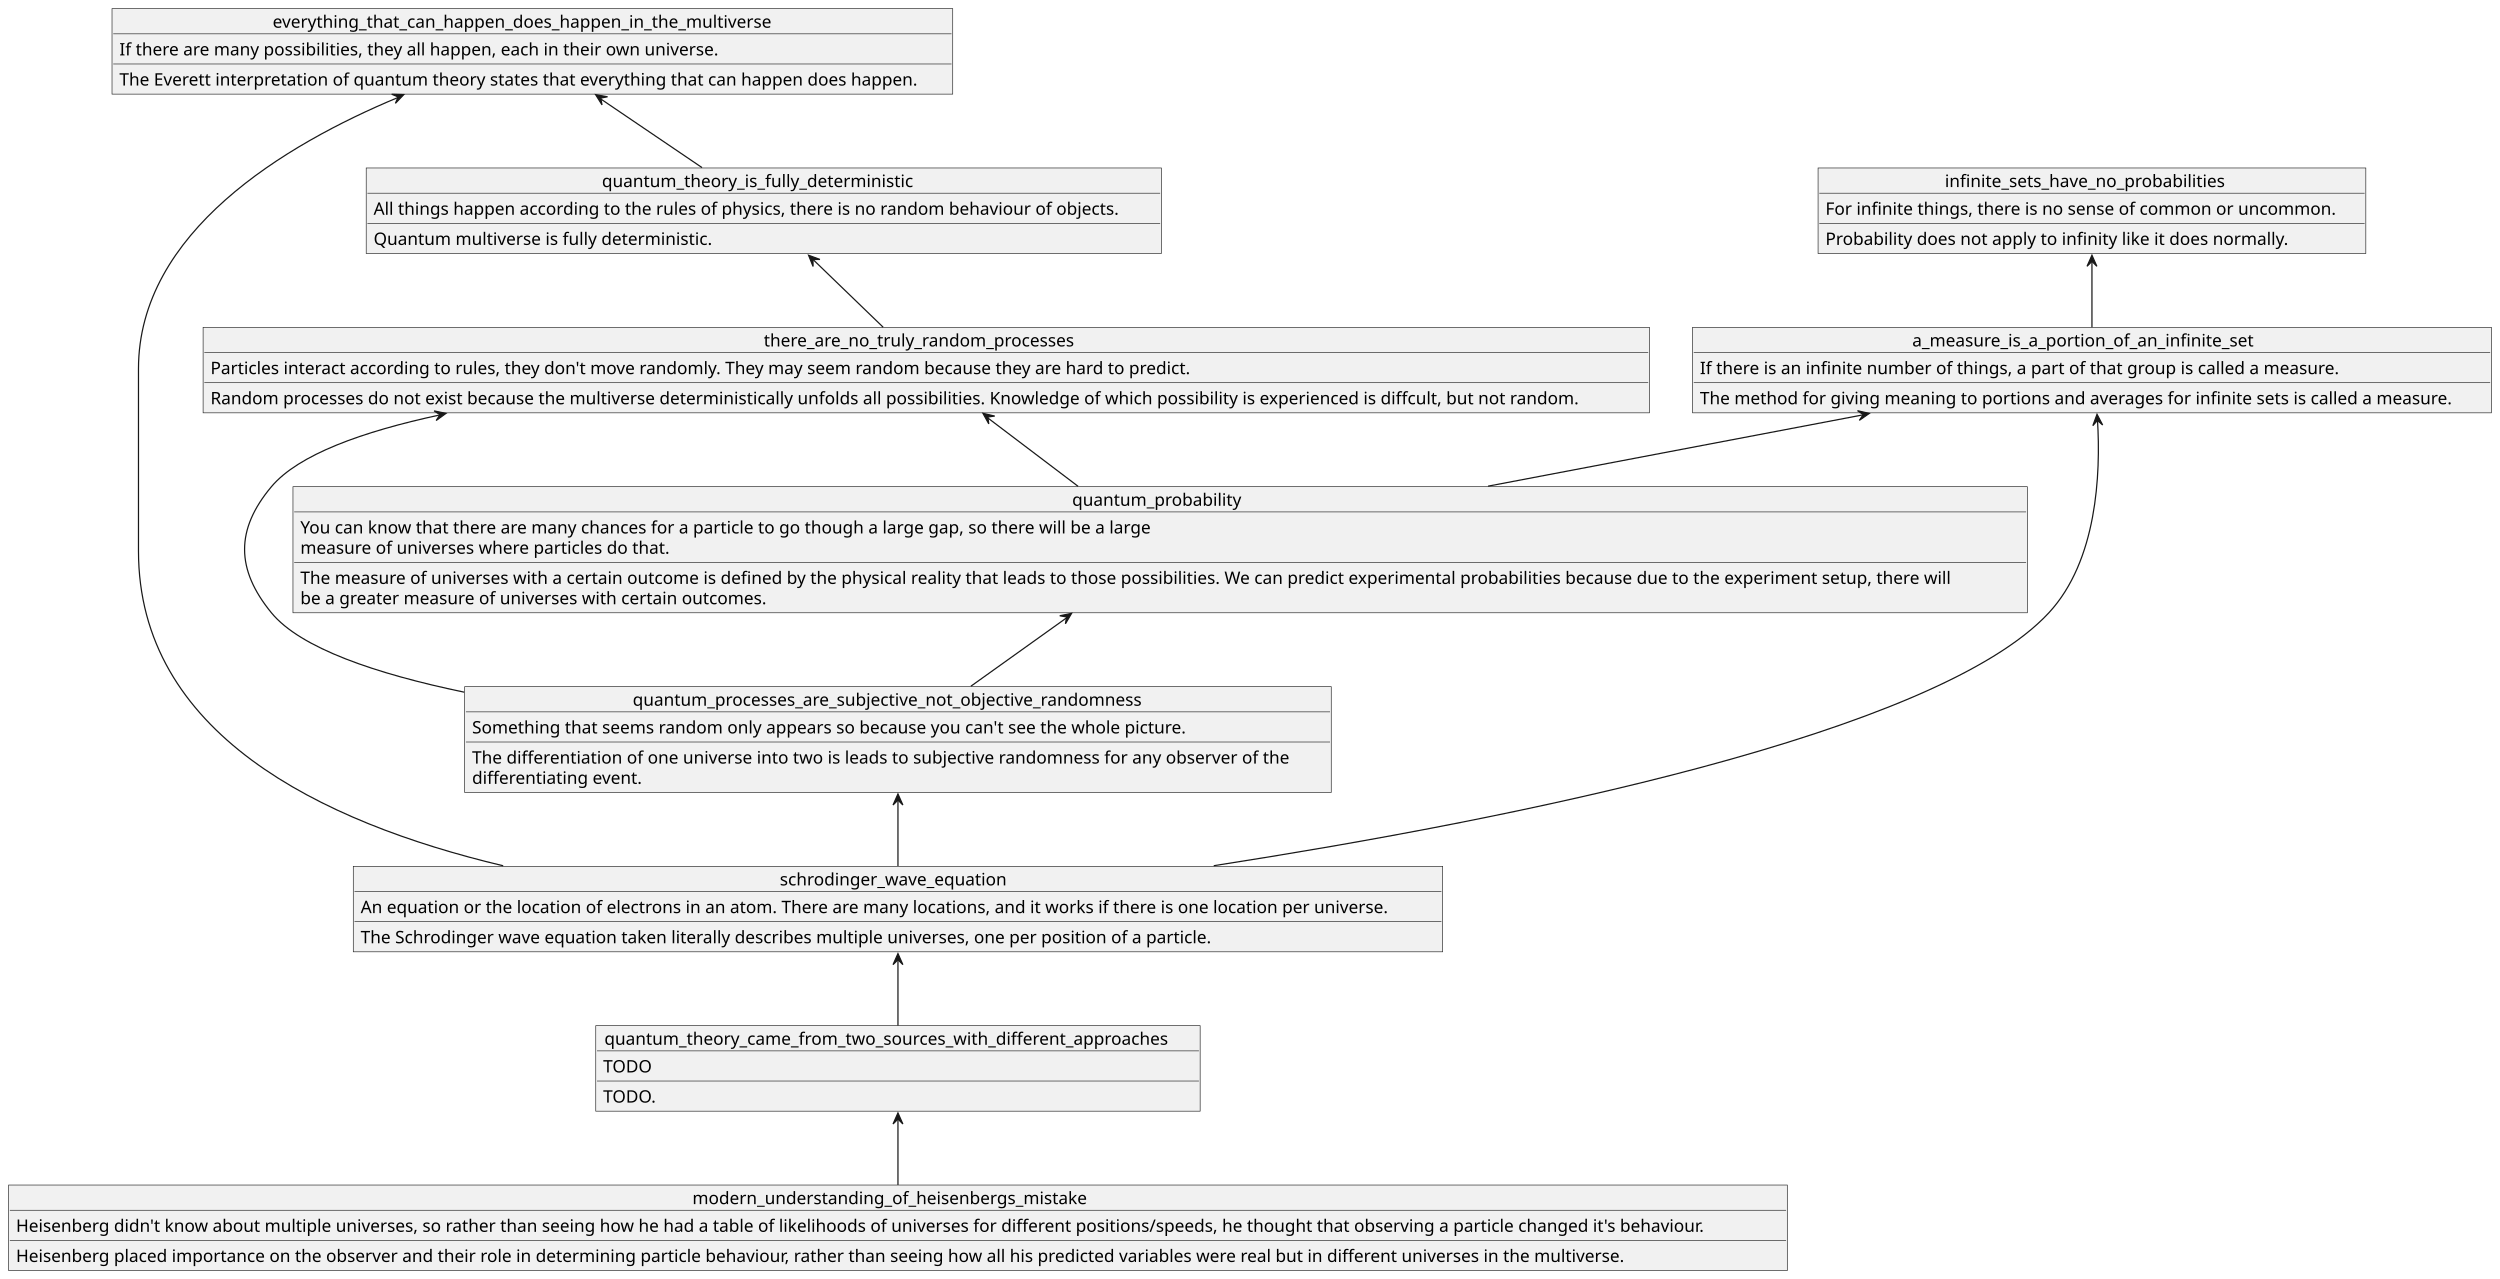
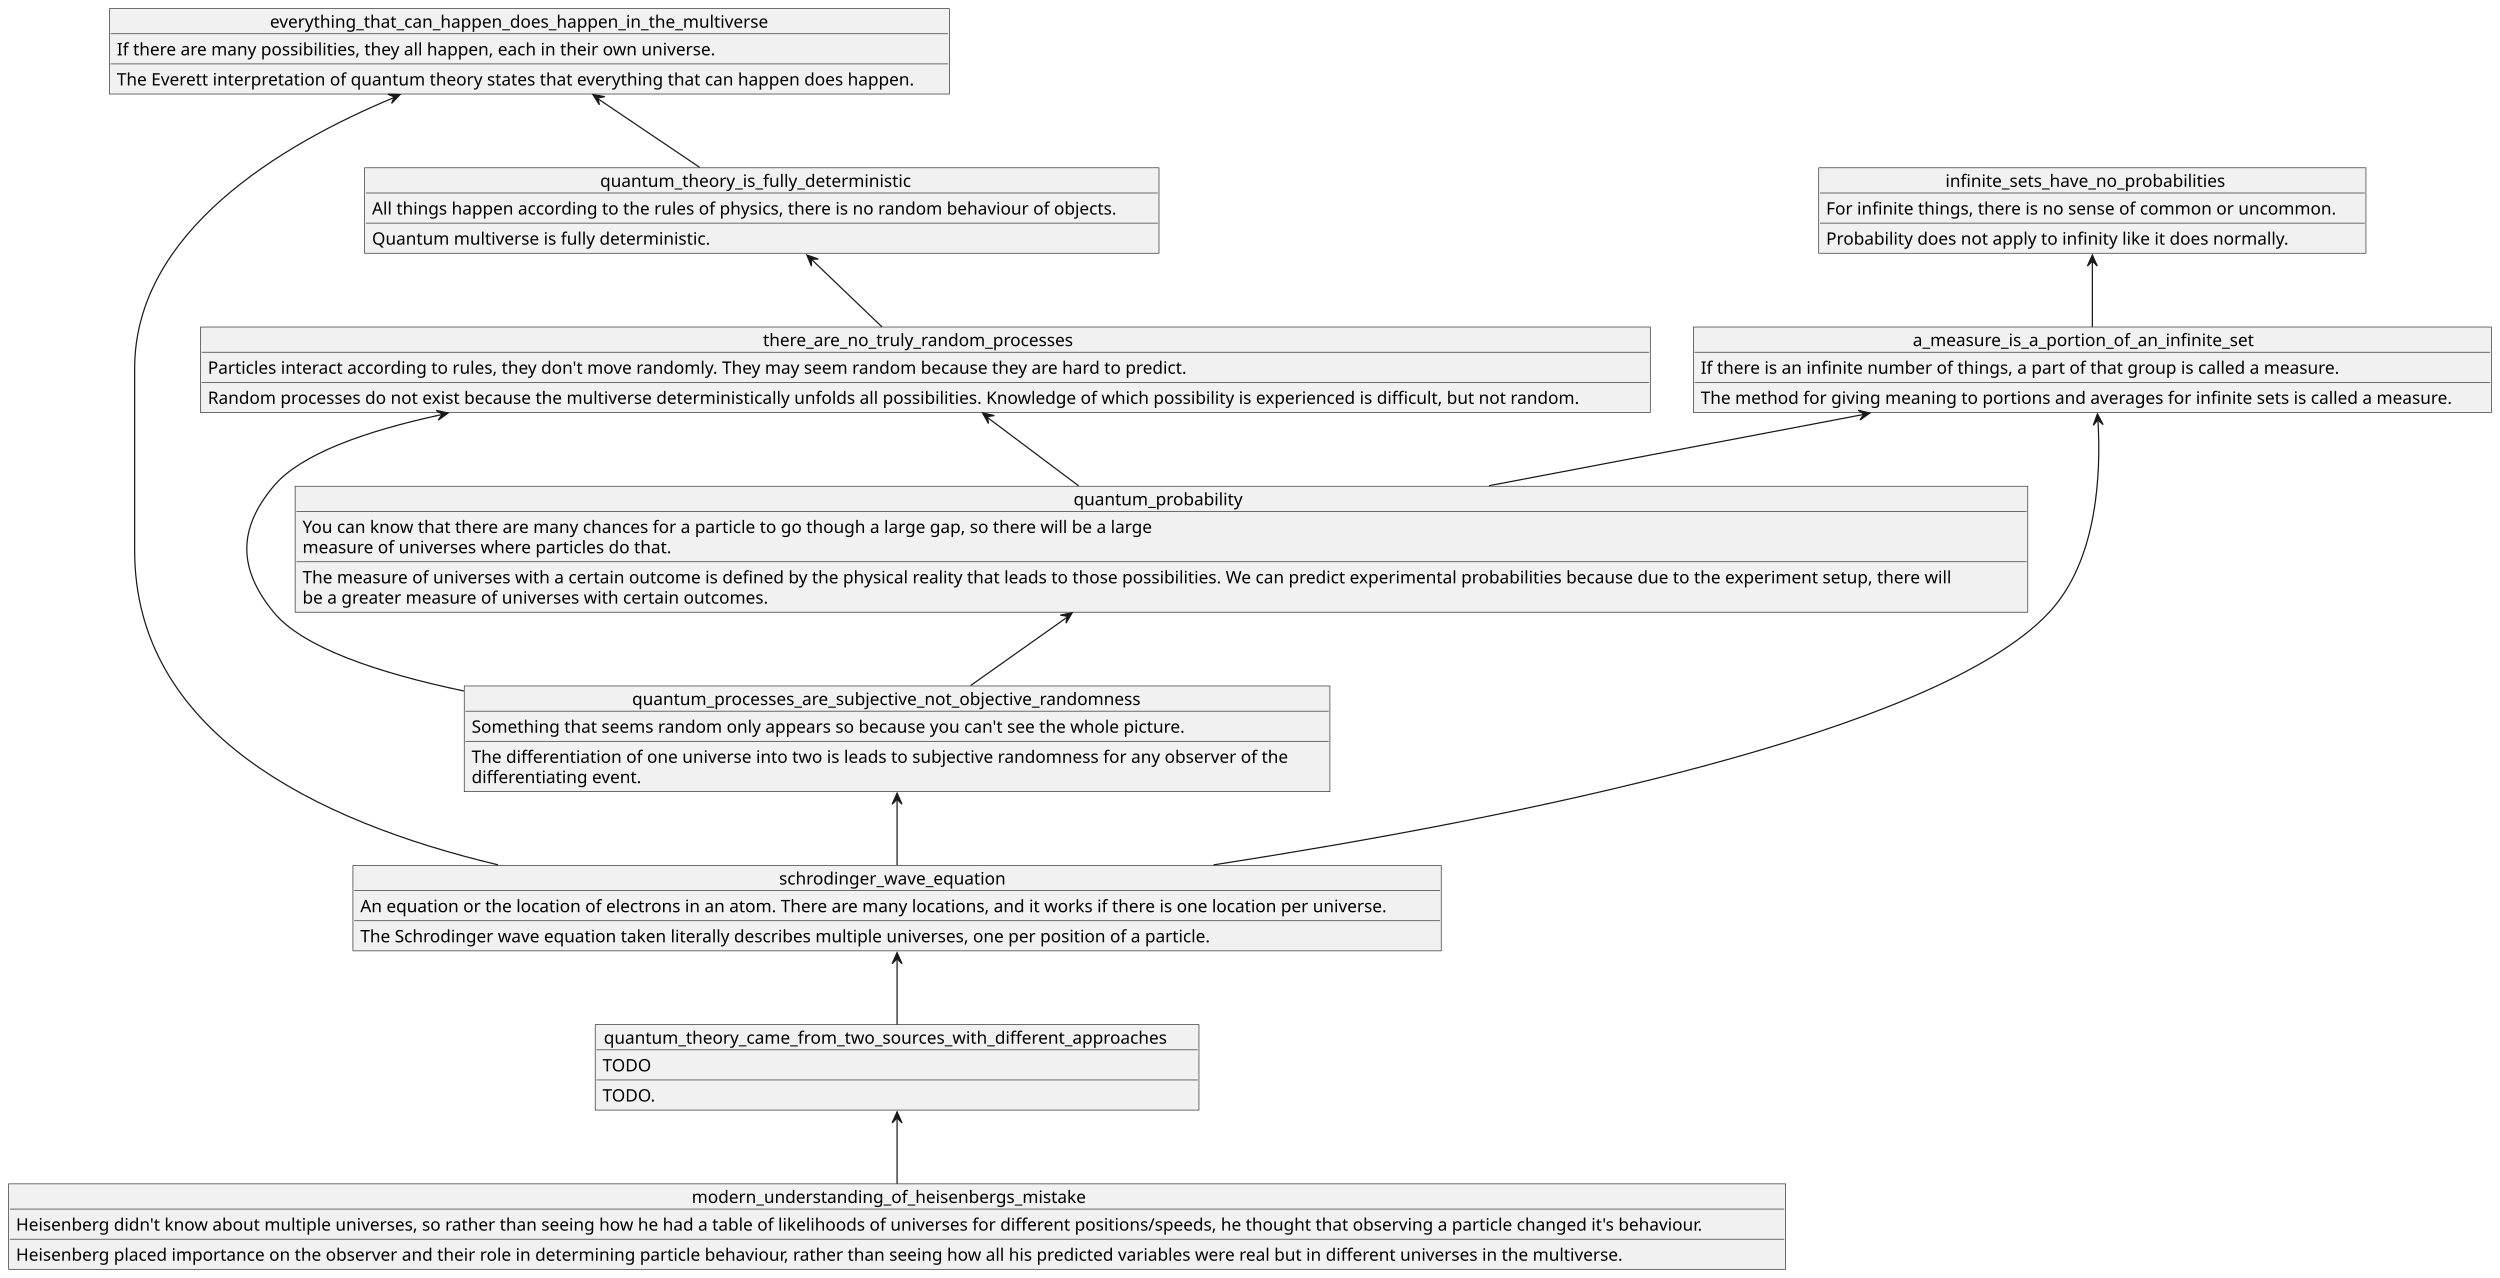
- <svg xmlns="http://www.w3.org/2000/svg" contentStyleType="text/css" height="1039px" preserveAspectRatio="none" style="width:2031px;height:1039px;background:#FFFFFF;" version="1.1" viewBox="0 0 2031 1039" width="2031px" zoomAndPan="magnify">
+ <svg xmlns="http://www.w3.org/2000/svg" contentStyleType="text/css" height="1039px" preserveAspectRatio="none" style="width:2033px;height:1039px;background:#FFFFFF;" version="1.1" viewBox="0 0 2033 1039" width="2033px" zoomAndPan="magnify">
  <defs />
  <g>
    <g id="elem_modern_understanding_of_heisenbergs_mistake">
      <rect fill="#F1F1F1" height="69.465" style="stroke:#181818;stroke-width:0.5;" width="1445" x="7" y="962.72" />
      <text fill="#000000" font-family="sans-serif" font-size="14" lengthAdjust="spacing" textLength="334" x="562.5" y="978.255">modern_understanding_of_heisenbergs_mistake</text>
      <line style="stroke:#181818;stroke-width:0.5;" x1="8" x2="1451" y1="983.208" y2="983.208" />
      <text fill="#000000" font-family="sans-serif" font-size="14" lengthAdjust="spacing" textLength="1433" x="13" y="1000.743">Heisenberg didn't know about multiple universes, so rather than seeing how he had a table of likelihoods of universes for different positions/speeds, he thought that observing a particle changed it's behaviour.</text>
      <line style="stroke:#181818;stroke-width:0.5;" x1="8" x2="1451" y1="1007.697" y2="1007.697" />
      <text fill="#000000" font-family="sans-serif" font-size="14" lengthAdjust="spacing" textLength="1361" x="13" y="1025.232">Heisenberg placed importance on the observer and their role in determining particle behaviour, rather than seeing how all his predicted variables were real but in different universes in the multiverse.</text>
    </g>
    <g id="elem_quantum_theory_came_from_two_sources_with_different_approaches">
      <rect fill="#F1F1F1" height="69.465" style="stroke:#181818;stroke-width:0.5;" width="491" x="484" y="833.25" />
      <text fill="#000000" font-family="sans-serif" font-size="14" lengthAdjust="spacing" textLength="477" x="491" y="848.785">quantum_theory_came_from_two_sources_with_different_approaches</text>
      <line style="stroke:#181818;stroke-width:0.5;" x1="485" x2="974" y1="853.738" y2="853.738" />
      <text fill="#000000" font-family="sans-serif" font-size="14" lengthAdjust="spacing" textLength="41" x="490" y="871.273">TODO</text>
      <line style="stroke:#181818;stroke-width:0.5;" x1="485" x2="974" y1="878.227" y2="878.227" />
      <text fill="#000000" font-family="sans-serif" font-size="14" lengthAdjust="spacing" textLength="45" x="490" y="895.762">TODO.</text>
    </g>
    <g id="elem_schrodinger_wave_equation">
      <rect fill="#F1F1F1" height="69.465" style="stroke:#181818;stroke-width:0.5;" width="885" x="287" y="703.79" />
      <text fill="#000000" font-family="sans-serif" font-size="14" lengthAdjust="spacing" textLength="192" x="633.5" y="719.325">schrodinger_wave_equation</text>
      <line style="stroke:#181818;stroke-width:0.5;" x1="288" x2="1171" y1="724.278" y2="724.278" />
      <text fill="#000000" font-family="sans-serif" font-size="14" lengthAdjust="spacing" textLength="873" x="293" y="741.813">An equation or the location of electrons in an atom. There are many locations, and it works if there is one location per universe.</text>
      <line style="stroke:#181818;stroke-width:0.5;" x1="288" x2="1171" y1="748.767" y2="748.767" />
      <text fill="#000000" font-family="sans-serif" font-size="14" lengthAdjust="spacing" textLength="721" x="293" y="766.302">The Schrodinger wave equation taken literally describes multiple universes, one per position of a particle.</text>
    </g>
    <g id="elem_everything_that_can_happen_does_happen_in_the_multiverse">
-       <rect fill="#F1F1F1" height="69.465" style="stroke:#181818;stroke-width:0.5;" width="683" x="91" y="7" />
-       <text fill="#000000" font-family="sans-serif" font-size="14" lengthAdjust="spacing" textLength="422" x="221.5" y="22.535">everything_that_can_happen_does_happen_in_the_multiverse</text>
-       <line style="stroke:#181818;stroke-width:0.5;" x1="92" x2="773" y1="27.488" y2="27.488" />
-       <text fill="#000000" font-family="sans-serif" font-size="14" lengthAdjust="spacing" textLength="506" x="97" y="45.023">If there are many possibilities, they all happen, each in their own universe.</text>
-       <line style="stroke:#181818;stroke-width:0.5;" x1="92" x2="773" y1="51.977" y2="51.977" />
-       <text fill="#000000" font-family="sans-serif" font-size="14" lengthAdjust="spacing" textLength="671" x="97" y="69.512">The Everett interpretation of quantum theory states that everything that can happen does happen.</text>
+       <rect fill="#F1F1F1" height="69.465" style="stroke:#181818;stroke-width:0.5;" width="683" x="89" y="7" />
+       <text fill="#000000" font-family="sans-serif" font-size="14" lengthAdjust="spacing" textLength="422" x="219.5" y="22.535">everything_that_can_happen_does_happen_in_the_multiverse</text>
+       <line style="stroke:#181818;stroke-width:0.5;" x1="90" x2="771" y1="27.488" y2="27.488" />
+       <text fill="#000000" font-family="sans-serif" font-size="14" lengthAdjust="spacing" textLength="506" x="95" y="45.023">If there are many possibilities, they all happen, each in their own universe.</text>
+       <line style="stroke:#181818;stroke-width:0.5;" x1="90" x2="771" y1="51.977" y2="51.977" />
+       <text fill="#000000" font-family="sans-serif" font-size="14" lengthAdjust="spacing" textLength="671" x="95" y="69.512">The Everett interpretation of quantum theory states that everything that can happen does happen.</text>
    </g>
    <g id="elem_a_measure_is_a_portion_of_an_infinite_set">
-       <rect fill="#F1F1F1" height="69.465" style="stroke:#181818;stroke-width:0.5;" width="649" x="1375" y="265.93" />
-       <text fill="#000000" font-family="sans-serif" font-size="14" lengthAdjust="spacing" textLength="292" x="1553.5" y="281.465">a_measure_is_a_portion_of_an_infinite_set</text>
-       <line style="stroke:#181818;stroke-width:0.5;" x1="1376" x2="2023" y1="286.418" y2="286.418" />
-       <text fill="#000000" font-family="sans-serif" font-size="14" lengthAdjust="spacing" textLength="541" x="1381" y="303.953">If there is an infinite number of things, a part of that group is called a measure.</text>
-       <line style="stroke:#181818;stroke-width:0.5;" x1="1376" x2="2023" y1="310.907" y2="310.907" />
-       <text fill="#000000" font-family="sans-serif" font-size="14" lengthAdjust="spacing" textLength="637" x="1381" y="328.442">The method for giving meaning to portions and averages for infinite sets is called a measure.</text>
+       <rect fill="#F1F1F1" height="69.465" style="stroke:#181818;stroke-width:0.5;" width="649" x="1377" y="265.93" />
+       <text fill="#000000" font-family="sans-serif" font-size="14" lengthAdjust="spacing" textLength="292" x="1555.5" y="281.465">a_measure_is_a_portion_of_an_infinite_set</text>
+       <line style="stroke:#181818;stroke-width:0.5;" x1="1378" x2="2025" y1="286.418" y2="286.418" />
+       <text fill="#000000" font-family="sans-serif" font-size="14" lengthAdjust="spacing" textLength="541" x="1383" y="303.953">If there is an infinite number of things, a part of that group is called a measure.</text>
+       <line style="stroke:#181818;stroke-width:0.5;" x1="1378" x2="2025" y1="310.907" y2="310.907" />
+       <text fill="#000000" font-family="sans-serif" font-size="14" lengthAdjust="spacing" textLength="637" x="1383" y="328.442">The method for giving meaning to portions and averages for infinite sets is called a measure.</text>
    </g>
    <g id="elem_quantum_processes_are_subjective_not_objective_randomness">
      <rect fill="#F1F1F1" height="85.953" style="stroke:#181818;stroke-width:0.5;" width="704" x="377.5" y="557.83" />
      <text fill="#000000" font-family="sans-serif" font-size="14" lengthAdjust="spacing" textLength="431" x="514" y="573.365">quantum_processes_are_subjective_not_objective_randomness</text>
      <line style="stroke:#181818;stroke-width:0.5;" x1="378.5" x2="1080.5" y1="578.318" y2="578.318" />
      <text fill="#000000" font-family="sans-serif" font-size="14" lengthAdjust="spacing" textLength="601" x="383.5" y="595.853">Something that seems random only appears so because you can't see the whole picture.</text>
      <line style="stroke:#181818;stroke-width:0.5;" x1="378.5" x2="1080.5" y1="602.807" y2="602.807" />
      <text fill="#000000" font-family="sans-serif" font-size="14" lengthAdjust="spacing" textLength="692" x="383.5" y="620.342">The differentiation of one universe into two is leads to subjective randomness for any observer of the</text>
      <text fill="#000000" font-family="sans-serif" font-size="14" lengthAdjust="spacing" textLength="143" x="383.5" y="636.83">differentiating event.</text>
    </g>
    <g id="elem_infinite_sets_have_no_probabilities">
-       <rect fill="#F1F1F1" height="69.465" style="stroke:#181818;stroke-width:0.5;" width="445" x="1477" y="136.46" />
-       <text fill="#000000" font-family="sans-serif" font-size="14" lengthAdjust="spacing" textLength="239" x="1580" y="151.995">infinite_sets_have_no_probabilities</text>
-       <line style="stroke:#181818;stroke-width:0.5;" x1="1478" x2="1921" y1="156.948" y2="156.948" />
-       <text fill="#000000" font-family="sans-serif" font-size="14" lengthAdjust="spacing" textLength="433" x="1483" y="174.483">For infinite things, there is no sense of common or uncommon.</text>
-       <line style="stroke:#181818;stroke-width:0.5;" x1="1478" x2="1921" y1="181.437" y2="181.437" />
-       <text fill="#000000" font-family="sans-serif" font-size="14" lengthAdjust="spacing" textLength="393" x="1483" y="198.972">Probability does not apply to infinity like it does normally.</text>
+       <rect fill="#F1F1F1" height="69.465" style="stroke:#181818;stroke-width:0.5;" width="445" x="1479" y="136.46" />
+       <text fill="#000000" font-family="sans-serif" font-size="14" lengthAdjust="spacing" textLength="239" x="1582" y="151.995">infinite_sets_have_no_probabilities</text>
+       <line style="stroke:#181818;stroke-width:0.5;" x1="1480" x2="1923" y1="156.948" y2="156.948" />
+       <text fill="#000000" font-family="sans-serif" font-size="14" lengthAdjust="spacing" textLength="433" x="1485" y="174.483">For infinite things, there is no sense of common or uncommon.</text>
+       <line style="stroke:#181818;stroke-width:0.5;" x1="1480" x2="1923" y1="181.437" y2="181.437" />
+       <text fill="#000000" font-family="sans-serif" font-size="14" lengthAdjust="spacing" textLength="393" x="1485" y="198.972">Probability does not apply to infinity like it does normally.</text>
    </g>
    <g id="elem_there_are_no_truly_random_processes">
-       <rect fill="#F1F1F1" height="69.465" style="stroke:#181818;stroke-width:0.5;" width="1175" x="165" y="265.93" />
+       <rect fill="#F1F1F1" height="69.465" style="stroke:#181818;stroke-width:0.5;" width="1179" x="163" y="265.93" />
      <text fill="#000000" font-family="sans-serif" font-size="14" lengthAdjust="spacing" textLength="264" x="620.5" y="281.465">there_are_no_truly_random_processes</text>
-       <line style="stroke:#181818;stroke-width:0.5;" x1="166" x2="1339" y1="286.418" y2="286.418" />
-       <text fill="#000000" font-family="sans-serif" font-size="14" lengthAdjust="spacing" textLength="827" x="171" y="303.953">Particles interact according to rules, they don't move randomly. They may seem random because they are hard to predict.</text>
-       <line style="stroke:#181818;stroke-width:0.5;" x1="166" x2="1339" y1="310.907" y2="310.907" />
-       <text fill="#000000" font-family="sans-serif" font-size="14" lengthAdjust="spacing" textLength="1163" x="171" y="328.442">Random processes do not exist because the multiverse deterministically unfolds all possibilities. Knowledge of which possibility is experienced is diffcult, but not random.</text>
+       <line style="stroke:#181818;stroke-width:0.5;" x1="164" x2="1341" y1="286.418" y2="286.418" />
+       <text fill="#000000" font-family="sans-serif" font-size="14" lengthAdjust="spacing" textLength="827" x="169" y="303.953">Particles interact according to rules, they don't move randomly. They may seem random because they are hard to predict.</text>
+       <line style="stroke:#181818;stroke-width:0.5;" x1="164" x2="1341" y1="310.907" y2="310.907" />
+       <text fill="#000000" font-family="sans-serif" font-size="14" lengthAdjust="spacing" textLength="1167" x="169" y="328.442">Random processes do not exist because the multiverse deterministically unfolds all possibilities. Knowledge of which possibility is experienced is difficult, but not random.</text>
    </g>
    <g id="elem_quantum_probability">
-       <rect fill="#F1F1F1" height="102.441" style="stroke:#181818;stroke-width:0.5;" width="1409" x="238" y="395.39" />
-       <text fill="#000000" font-family="sans-serif" font-size="14" lengthAdjust="spacing" textLength="143" x="871" y="410.925">quantum_probability</text>
-       <line style="stroke:#181818;stroke-width:0.5;" x1="239" x2="1646" y1="415.878" y2="415.878" />
-       <text fill="#000000" font-family="sans-serif" font-size="14" lengthAdjust="spacing" textLength="722" x="244" y="433.413">You can know that there are many chances for a particle to go though a large gap, so there will be a large</text>
-       <text fill="#000000" font-family="sans-serif" font-size="14" lengthAdjust="spacing" textLength="311" x="244" y="449.902">measure of universes where particles do that.</text>
-       <line style="stroke:#181818;stroke-width:0.5;" x1="239" x2="1646" y1="456.855" y2="456.855" />
-       <text fill="#000000" font-family="sans-serif" font-size="14" lengthAdjust="spacing" textLength="1397" x="244" y="474.39">The measure of universes with a certain outcome is defined by the physical reality that leads to those possibilities. We can predict experimental probabilities because due to the experiment setup, there will</text>
-       <text fill="#000000" font-family="sans-serif" font-size="14" lengthAdjust="spacing" textLength="392" x="244" y="490.878">be a greater measure of universes with certain outcomes.</text>
+       <rect fill="#F1F1F1" height="102.441" style="stroke:#181818;stroke-width:0.5;" width="1409" x="240" y="395.39" />
+       <text fill="#000000" font-family="sans-serif" font-size="14" lengthAdjust="spacing" textLength="143" x="873" y="410.925">quantum_probability</text>
+       <line style="stroke:#181818;stroke-width:0.5;" x1="241" x2="1648" y1="415.878" y2="415.878" />
+       <text fill="#000000" font-family="sans-serif" font-size="14" lengthAdjust="spacing" textLength="722" x="246" y="433.413">You can know that there are many chances for a particle to go though a large gap, so there will be a large</text>
+       <text fill="#000000" font-family="sans-serif" font-size="14" lengthAdjust="spacing" textLength="311" x="246" y="449.902">measure of universes where particles do that.</text>
+       <line style="stroke:#181818;stroke-width:0.5;" x1="241" x2="1648" y1="456.855" y2="456.855" />
+       <text fill="#000000" font-family="sans-serif" font-size="14" lengthAdjust="spacing" textLength="1397" x="246" y="474.39">The measure of universes with a certain outcome is defined by the physical reality that leads to those possibilities. We can predict experimental probabilities because due to the experiment setup, there will</text>
+       <text fill="#000000" font-family="sans-serif" font-size="14" lengthAdjust="spacing" textLength="392" x="246" y="490.878">be a greater measure of universes with certain outcomes.</text>
    </g>
    <g id="elem_quantum_theory_is_fully_deterministic">
-       <rect fill="#F1F1F1" height="69.465" style="stroke:#181818;stroke-width:0.5;" width="646" x="297.5" y="136.46" />
-       <text fill="#000000" font-family="sans-serif" font-size="14" lengthAdjust="spacing" textLength="263" x="489" y="151.995">quantum_theory_is_fully_deterministic</text>
-       <line style="stroke:#181818;stroke-width:0.5;" x1="298.5" x2="942.5" y1="156.948" y2="156.948" />
-       <text fill="#000000" font-family="sans-serif" font-size="14" lengthAdjust="spacing" textLength="634" x="303.5" y="174.483">All things happen according to the rules of physics, there is no random behaviour of objects.</text>
-       <line style="stroke:#181818;stroke-width:0.5;" x1="298.5" x2="942.5" y1="181.437" y2="181.437" />
-       <text fill="#000000" font-family="sans-serif" font-size="14" lengthAdjust="spacing" textLength="284" x="303.5" y="198.972">Quantum multiverse is fully deterministic.</text>
+       <rect fill="#F1F1F1" height="69.465" style="stroke:#181818;stroke-width:0.5;" width="646" x="296.5" y="136.46" />
+       <text fill="#000000" font-family="sans-serif" font-size="14" lengthAdjust="spacing" textLength="263" x="488" y="151.995">quantum_theory_is_fully_deterministic</text>
+       <line style="stroke:#181818;stroke-width:0.5;" x1="297.5" x2="941.5" y1="156.948" y2="156.948" />
+       <text fill="#000000" font-family="sans-serif" font-size="14" lengthAdjust="spacing" textLength="634" x="302.5" y="174.483">All things happen according to the rules of physics, there is no random behaviour of objects.</text>
+       <line style="stroke:#181818;stroke-width:0.5;" x1="297.5" x2="941.5" y1="181.437" y2="181.437" />
+       <text fill="#000000" font-family="sans-serif" font-size="14" lengthAdjust="spacing" textLength="284" x="302.5" y="198.972">Quantum multiverse is fully deterministic.</text>
    </g>
    <g id="link_quantum_theory_came_from_two_sources_with_different_approaches_modern_understanding_of_heisenbergs_mistake">
      <path codeLine="7" d="M729.5,908.88 C729.5,926.14 729.5,946.12 729.5,962.64 " fill="none" id="quantum_theory_came_from_two_sources_with_different_approaches-backto-modern_understanding_of_heisenbergs_mistake" style="stroke:#181818;stroke-width:1.0;" />
      <polygon fill="#181818" points="729.5,904.14,725.5,913.14,729.5,909.14,733.5,913.14,729.5,904.14" style="stroke:#181818;stroke-width:1.0;" />
    </g>
    <g id="link_schrodinger_wave_equation_quantum_theory_came_from_two_sources_with_different_approaches">
      <path codeLine="14" d="M729.5,779.42 C729.5,796.67 729.5,816.66 729.5,833.17 " fill="none" id="schrodinger_wave_equation-backto-quantum_theory_came_from_two_sources_with_different_approaches" style="stroke:#181818;stroke-width:1.0;" />
      <polygon fill="#181818" points="729.5,774.68,725.5,783.68,729.5,779.68,733.5,783.68,729.5,774.68" style="stroke:#181818;stroke-width:1.0;" />
    </g>
    <g id="link_everything_that_can_happen_does_happen_in_the_multiverse_schrodinger_wave_equation">
-       <path codeLine="21" d="M323.54,79.1 C230.79,117.74 112.5,188.76 112.5,299.66 C112.5,299.66 112.5,299.66 112.5,447.61 C112.5,595.11 258.72,667.7 408.8,703.37 " fill="none" id="everything_that_can_happen_does_happen_in_the_multiverse-backto-schrodinger_wave_equation" style="stroke:#181818;stroke-width:1.0;" />
-       <polygon fill="#181818" points="328.05,76.83,318.205,76.547,323.425,78.729,321.243,83.948,328.05,76.83" style="stroke:#181818;stroke-width:1.0;" />
+       <path codeLine="21" d="M320.76,79.18 C227.79,117.8 109.5,188.73 109.5,299.66 C109.5,299.66 109.5,299.66 109.5,447.61 C109.5,594.95 254.96,667.58 404.97,703.29 " fill="none" id="everything_that_can_happen_does_happen_in_the_multiverse-backto-schrodinger_wave_equation" style="stroke:#181818;stroke-width:1.0;" />
+       <polygon fill="#181818" points="325.28,76.91,315.435,76.627,320.654,78.809,318.473,84.028,325.28,76.91" style="stroke:#181818;stroke-width:1.0;" />
    </g>
    <g id="link_a_measure_is_a_portion_of_an_infinite_set_schrodinger_wave_equation">
-       <path codeLine="22" d="M1704.01,341.31 C1706.68,385.29 1703.65,455.57 1664.5,497.83 C1573.28,596.29 1230.13,665.38 986.04,703.3 " fill="none" id="a_measure_is_a_portion_of_an_infinite_set-backto-schrodinger_wave_equation" style="stroke:#181818;stroke-width:1.0;" />
-       <polygon fill="#181818" points="1703.62,336.56,1700.219,345.803,1703.948,341.549,1708.201,345.278,1703.62,336.56" style="stroke:#181818;stroke-width:1.0;" />
+       <path codeLine="22" d="M1706.02,341.32 C1708.69,385.3 1705.67,455.59 1666.5,497.83 C1575.09,596.41 1231.44,665.44 986.87,703.32 " fill="none" id="a_measure_is_a_portion_of_an_infinite_set-backto-schrodinger_wave_equation" style="stroke:#181818;stroke-width:1.0;" />
+       <polygon fill="#181818" points="1705.63,336.56,1702.257,345.813,1705.973,341.548,1710.238,345.264,1705.63,336.56" style="stroke:#181818;stroke-width:1.0;" />
    </g>
    <g id="link_quantum_processes_are_subjective_not_objective_randomness_schrodinger_wave_equation">
      <path codeLine="23" d="M729.5,649.93 C729.5,667.64 729.5,687.31 729.5,703.52 " fill="none" id="quantum_processes_are_subjective_not_objective_randomness-backto-schrodinger_wave_equation" style="stroke:#181818;stroke-width:1.0;" />
      <polygon fill="#181818" points="729.5,645,725.5,654,729.5,650,733.5,654,729.5,645" style="stroke:#181818;stroke-width:1.0;" />
    </g>
    <g id="link_infinite_sets_have_no_probabilities_a_measure_is_a_portion_of_an_infinite_set">
-       <path codeLine="36" d="M1699.5,212.09 C1699.5,229.35 1699.5,249.33 1699.5,265.85 " fill="none" id="infinite_sets_have_no_probabilities-backto-a_measure_is_a_portion_of_an_infinite_set" style="stroke:#181818;stroke-width:1.0;" />
-       <polygon fill="#181818" points="1699.5,207.35,1695.5,216.35,1699.5,212.35,1703.5,216.35,1699.5,207.35" style="stroke:#181818;stroke-width:1.0;" />
+       <path codeLine="36" d="M1701.5,212.09 C1701.5,229.35 1701.5,249.33 1701.5,265.85 " fill="none" id="infinite_sets_have_no_probabilities-backto-a_measure_is_a_portion_of_an_infinite_set" style="stroke:#181818;stroke-width:1.0;" />
+       <polygon fill="#181818" points="1701.5,207.35,1697.5,216.35,1701.5,212.35,1705.5,216.35,1701.5,207.35" style="stroke:#181818;stroke-width:1.0;" />
    </g>
    <g id="link_there_are_no_truly_random_processes_quantum_processes_are_subjective_not_objective_randomness">
-       <path codeLine="44" d="M357.54,337.06 C294.24,350.64 242.3,369.42 220.5,395.39 C191.23,430.27 191.64,462.62 220.5,497.83 C244.03,526.54 305.12,547.34 377.16,562.33 " fill="none" id="there_are_no_truly_random_processes-backto-quantum_processes_are_subjective_not_objective_randomness" style="stroke:#181818;stroke-width:1.0;" />
-       <polygon fill="#181818" points="362.31,335.84,352.675,333.801,357.42,336.881,354.34,341.626,362.31,335.84" style="stroke:#181818;stroke-width:1.0;" />
+       <path codeLine="44" d="M359.66,337.06 C296.3,350.64 244.28,369.42 222.5,395.39 C193.24,430.28 193.65,462.61 222.5,497.83 C245.79,526.27 306.04,546.95 377.23,561.92 " fill="none" id="there_are_no_truly_random_processes-backto-quantum_processes_are_subjective_not_objective_randomness" style="stroke:#181818;stroke-width:1.0;" />
+       <polygon fill="#181818" points="364.42,335.84,354.79,333.774,359.527,336.867,356.434,341.604,364.42,335.84" style="stroke:#181818;stroke-width:1.0;" />
    </g>
    <g id="link_quantum_probability_quantum_processes_are_subjective_not_objective_randomness">
-       <path codeLine="45" d="M866.82,501.69 C841.18,520.01 812.92,540.2 788.75,557.47 " fill="none" id="quantum_probability-backto-quantum_processes_are_subjective_not_objective_randomness" style="stroke:#181818;stroke-width:1.0;" />
-       <polygon fill="#181818" points="870.57,498.29,860.919,500.253,866.497,501.191,865.56,506.769,870.57,498.29" style="stroke:#181818;stroke-width:1.0;" />
+       <path codeLine="45" d="M868.11,501.69 C842.22,520.01 813.71,540.2 789.3,557.47 " fill="none" id="quantum_probability-backto-quantum_processes_are_subjective_not_objective_randomness" style="stroke:#181818;stroke-width:1.0;" />
+       <polygon fill="#181818" points="871.91,498.29,862.251,500.215,867.826,501.175,866.866,506.749,871.91,498.29" style="stroke:#181818;stroke-width:1.0;" />
    </g>
    <g id="link_quantum_theory_is_fully_deterministic_there_are_no_truly_random_processes">
-       <path codeLine="58" d="M659.96,210.3 C678.25,227.96 699.79,248.76 717.49,265.85 " fill="none" id="quantum_theory_is_fully_deterministic-backto-there_are_no_truly_random_processes" style="stroke:#181818;stroke-width:1.0;" />
-       <polygon fill="#181818" points="656.87,207.35,660.535,216.492,660.455,210.835,666.111,210.755,656.87,207.35" style="stroke:#181818;stroke-width:1.0;" />
+       <path codeLine="58" d="M659.26,210.3 C677.68,227.96 699.39,248.76 717.22,265.85 " fill="none" id="quantum_theory_is_fully_deterministic-backto-there_are_no_truly_random_processes" style="stroke:#181818;stroke-width:1.0;" />
+       <polygon fill="#181818" points="656.14,207.35,659.879,216.462,659.753,210.806,665.409,210.68,656.14,207.35" style="stroke:#181818;stroke-width:1.0;" />
    </g>
    <g id="link_a_measure_is_a_portion_of_an_infinite_set_quantum_probability">
-       <path codeLine="67" d="M1513.88,336.96 C1422.1,354.41 1309.66,375.79 1208.88,394.96 " fill="none" id="a_measure_is_a_portion_of_an_infinite_set-backto-quantum_probability" style="stroke:#181818;stroke-width:1.0;" />
-       <polygon fill="#181818" points="1518.62,335.86,1509.027,333.627,1513.71,336.802,1510.535,341.484,1518.62,335.86" style="stroke:#181818;stroke-width:1.0;" />
+       <path codeLine="67" d="M1515.88,336.96 C1424.1,354.41 1311.66,375.79 1210.88,394.96 " fill="none" id="a_measure_is_a_portion_of_an_infinite_set-backto-quantum_probability" style="stroke:#181818;stroke-width:1.0;" />
+       <polygon fill="#181818" points="1520.62,335.86,1511.027,333.627,1515.71,336.802,1512.535,341.484,1520.62,335.86" style="stroke:#181818;stroke-width:1.0;" />
    </g>
    <g id="link_there_are_no_truly_random_processes_quantum_probability">
-       <path codeLine="68" d="M802.26,339.36 C824.74,356.39 851.64,376.77 875.84,395.1 " fill="none" id="there_are_no_truly_random_processes-backto-quantum_probability" style="stroke:#181818;stroke-width:1.0;" />
-       <polygon fill="#181818" points="798.53,335.77,803.295,344.389,802.518,338.786,808.121,338.008,798.53,335.77" style="stroke:#181818;stroke-width:1.0;" />
+       <path codeLine="68" d="M802.78,339.36 C825.5,356.39 852.68,376.77 877.13,395.1 " fill="none" id="there_are_no_truly_random_processes-backto-quantum_probability" style="stroke:#181818;stroke-width:1.0;" />
+       <polygon fill="#181818" points="799,335.77,803.8,344.37,803,338.77,808.6,337.97,799,335.77" style="stroke:#181818;stroke-width:1.0;" />
    </g>
    <g id="link_everything_that_can_happen_does_happen_in_the_multiverse_quantum_theory_is_fully_deterministic">
-       <path codeLine="75" d="M487.7,80.16 C513.84,97.88 544.84,118.89 570.31,136.16 " fill="none" id="everything_that_can_happen_does_happen_in_the_multiverse-backto-quantum_theory_is_fully_deterministic" style="stroke:#181818;stroke-width:1.0;" />
-       <polygon fill="#181818" points="483.88,76.89,489.097,85.244,488.023,79.69,493.577,78.616,483.88,76.89" style="stroke:#181818;stroke-width:1.0;" />
+       <path codeLine="75" d="M486,80.16 C512.28,97.88 543.44,118.89 569.04,136.16 " fill="none" id="everything_that_can_happen_does_happen_in_the_multiverse-backto-quantum_theory_is_fully_deterministic" style="stroke:#181818;stroke-width:1.0;" />
+       <polygon fill="#181818" points="482.15,76.89,487.387,85.231,486.299,79.68,491.851,78.593,482.15,76.89" style="stroke:#181818;stroke-width:1.0;" />
    </g>
  </g>
</svg>
